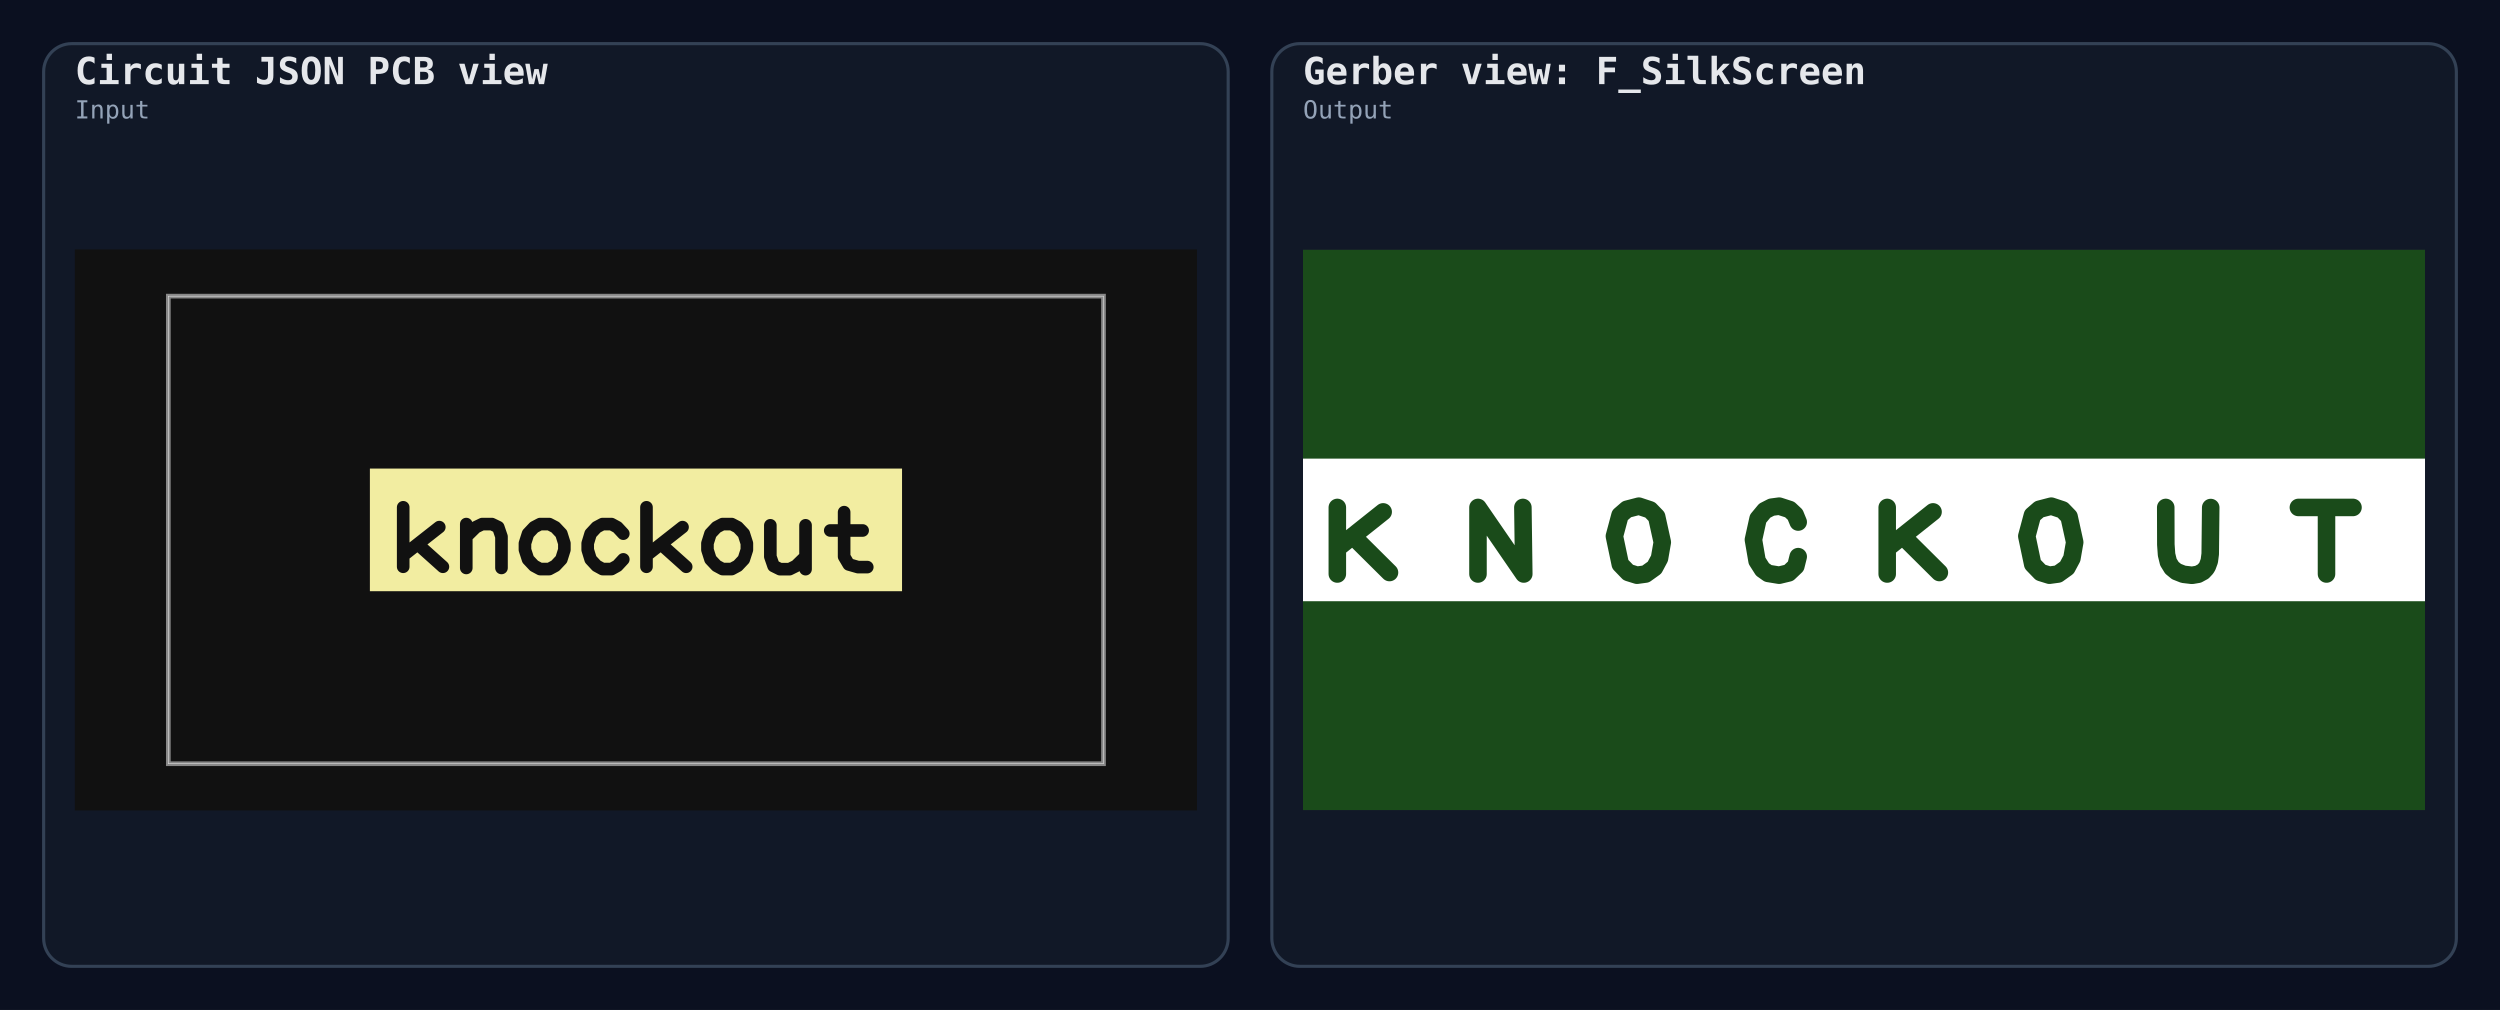
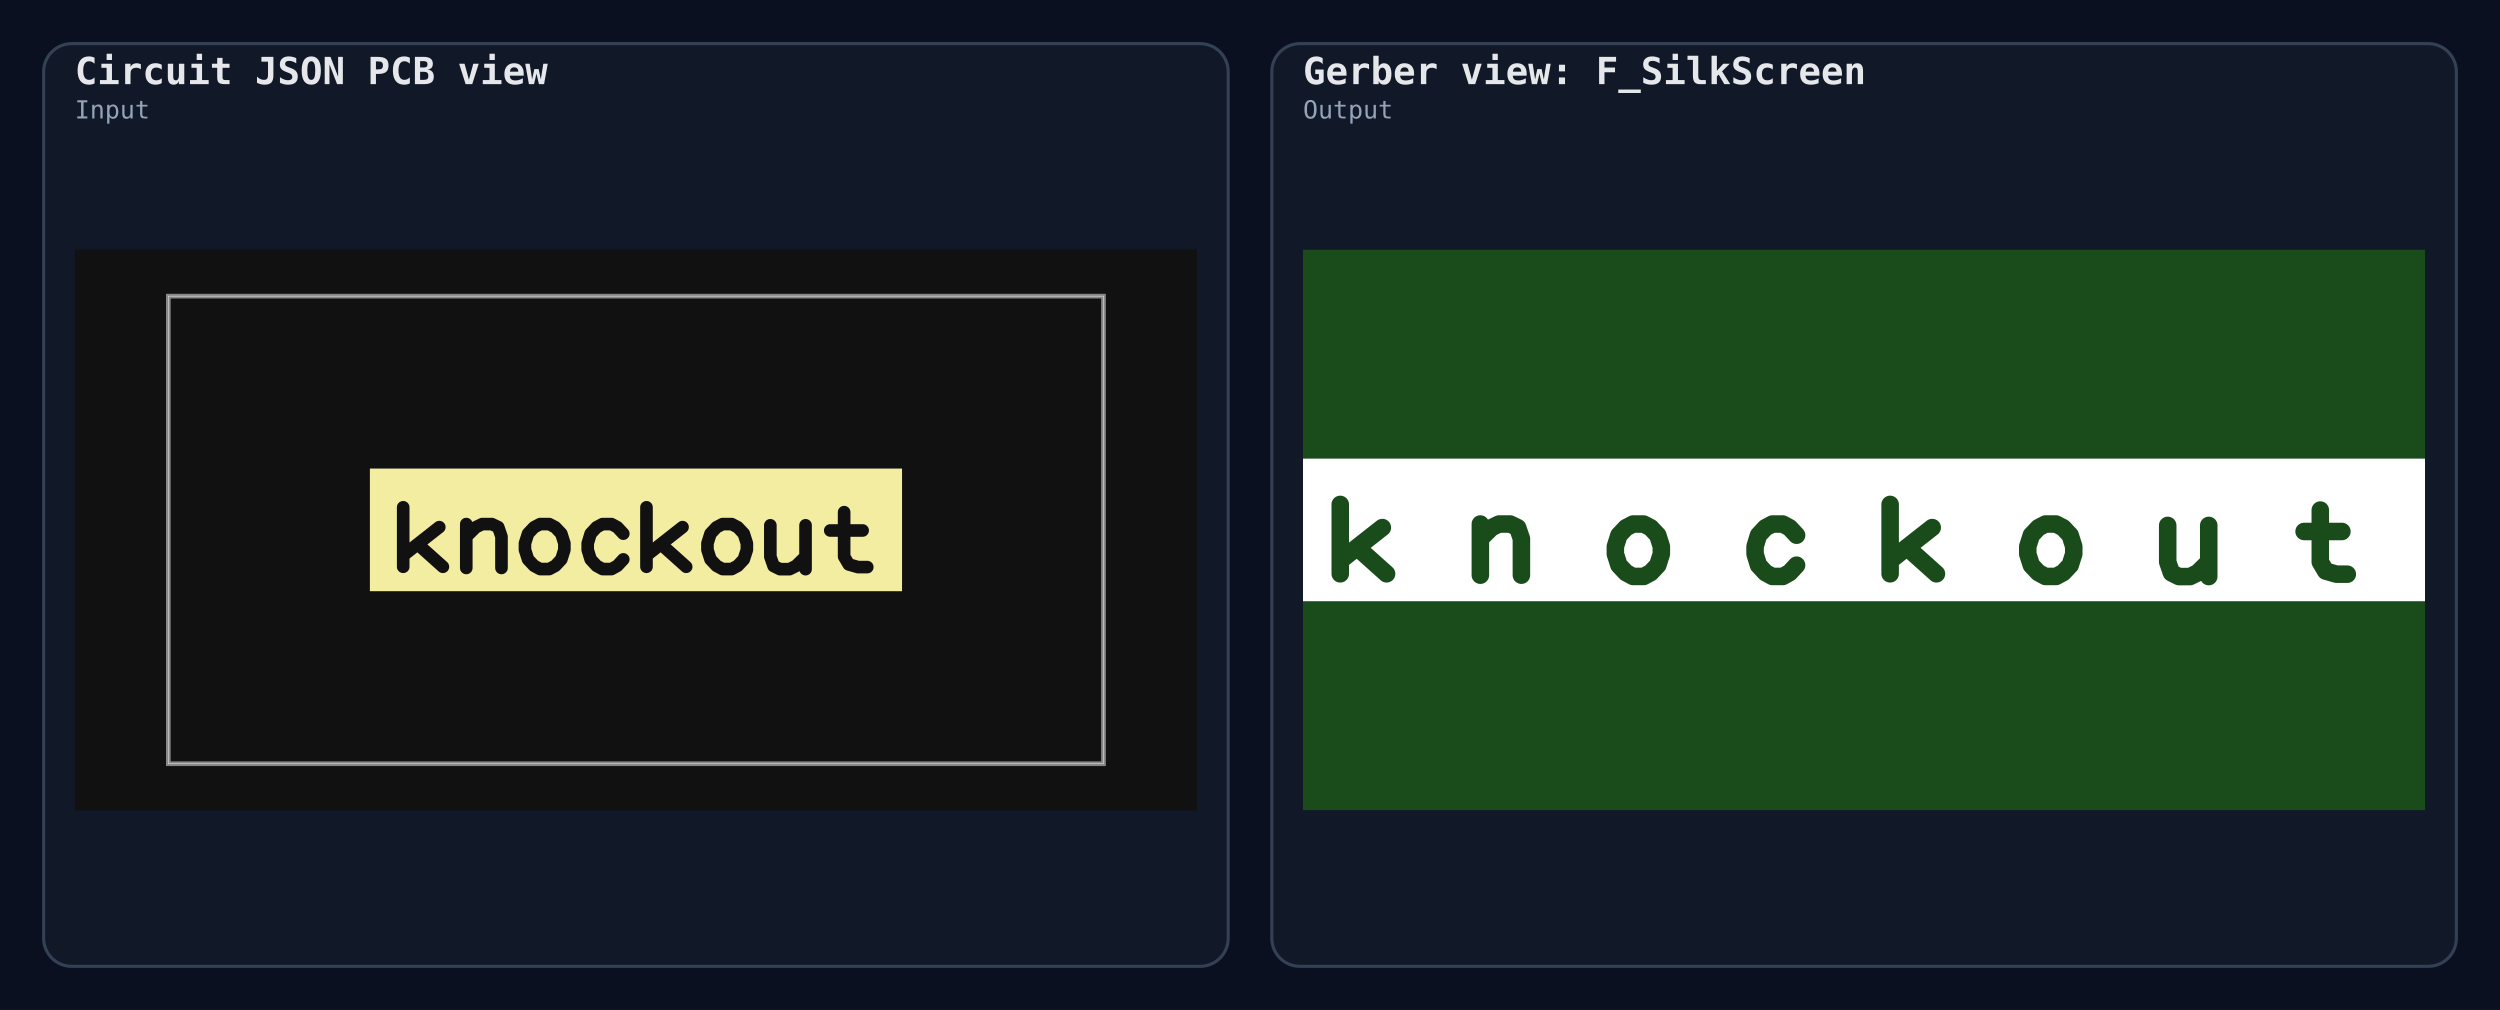
<svg xmlns="http://www.w3.org/2000/svg" xmlns:xlink="http://www.w3.org/1999/xlink" version="1.1" viewBox="0 0 1604 648" width="1604" height="648">
  <defs>
    <style>.snapshot-label { font: 600 24px ui-monospace, SFMono-Regular, Menlo, monospace; fill: #e5e7eb; }.snapshot-subtitle { font: 500 16px ui-monospace, SFMono-Regular, Menlo, monospace; fill: #94a3b8; }</style>
  </defs>
  <rect x="0" y="0" width="1604" height="648" fill="#0b1020" />
  <rect x="28" y="28" width="760" height="592" rx="18" fill="#111827" stroke="#334155" stroke-width="2" />
  <rect x="816" y="28" width="760" height="592" rx="18" fill="#111827" stroke="#334155" stroke-width="2" />
  <text x="48" y="54" class="snapshot-label">Circuit JSON PCB view</text>
  <text x="836" y="54" class="snapshot-label">Gerber view: F_SilkScreen</text>
  <text x="48" y="76" class="snapshot-subtitle">Input</text>
  <text x="836" y="76" class="snapshot-subtitle">Output</text>
  <svg x="48" y="80" width="720" height="520" preserveAspectRatio="xMidYMid meet" viewBox="0 0 800 400">
    <style />
    <rect class="boundary" x="0" y="0" fill="#111111" width="800" height="400" data-type="pcb_background" data-pcb-layer="global" />
    <rect class="pcb-boundary" fill="none" stroke="#fff" stroke-width="0.3" x="66.667" y="33.333" width="666.667" height="333.333" data-type="pcb_boundary" data-pcb-layer="global" />
    <path class="pcb-board" d="M 66.667 366.667 L 733.333 366.667 L 733.333 33.333 L 66.667 33.333 Z" fill="none" stroke="rgba(255, 255, 255, 0.5)" stroke-width="3.333" data-type="pcb_board" data-pcb-layer="board" />
-     <rect x="-5.694" y="-1.317" width="11.389" height="2.633" fill="#f2eda1" mask="url(#silkscreen-knockout-mask-silk_knockout_text-0)" transform="matrix(33.33333,0,0,33.33333,400,200)" class="pcb-silkscreen-text-knockout pcb-silkscreen-top" data-type="pcb_silkscreen_text" data-pcb-silkscreen-text-id="silk_knockout_text" data-pcb-layer="top" />
+     <rect x="-5.694" y="-1.317" width="11.389" height="2.633" fill="#f2eda1" mask="url(#silkscreen-knockout-mask-silk_knockout_text_top-0)" transform="matrix(33.33333,0,0,33.33333,400,200)" class="pcb-silkscreen-text-knockout pcb-silkscreen-top" data-type="pcb_silkscreen_text" data-pcb-silkscreen-text-id="silk_knockout_text_top" data-pcb-layer="top" />
    <defs>
-       <mask id="silkscreen-knockout-mask-silk_knockout_text-0">
+       <mask id="silkscreen-knockout-mask-silk_knockout_text_top-0">
        <rect x="-5.694" y="-1.317" width="11.389" height="2.633" fill="white" />
        <path d="M-4.977 -0.484L-4.977 0.788 M-4.205 -0.06L-4.977 0.546 M-4.668 0.304L-4.128 0.788 M-3.628 -0.125L-3.628 0.813 M-3.628 0.143L-3.423 -0.059 M-3.423 -0.059L-3.286 -0.125 M-3.286 -0.125L-3.081 -0.125 M-3.081 -0.125L-2.944 -0.059 M-2.944 -0.059L-2.875 0.143 M-2.875 0.143L-2.875 0.813 M-2.048 -0.125L-2.178 -0.057 M-2.178 -0.057L-2.307 0.08 M-2.307 0.08L-2.373 0.287 M-2.373 0.287L-2.373 0.425 M-2.373 0.425L-2.307 0.63 M-2.307 0.63L-2.178 0.767 M-2.178 0.767L-2.048 0.837 M-2.048 0.837L-1.854 0.837 M-1.854 0.837L-1.724 0.767 M-1.724 0.767L-1.595 0.63 M-1.595 0.63L-1.53 0.425 M-1.53 0.425L-1.53 0.287 M-1.53 0.287L-1.595 0.08 M-1.595 0.08L-1.724 -0.057 M-1.724 -0.057L-1.854 -0.125 M-1.854 -0.125L-2.048 -0.125 M-0.27 0.08L-0.397 -0.057 M-0.397 -0.057L-0.523 -0.125 M-0.523 -0.125L-0.713 -0.125 M-0.713 -0.125L-0.841 -0.057 M-0.841 -0.057L-0.968 0.08 M-0.968 0.08L-1.031 0.287 M-1.031 0.287L-1.031 0.425 M-1.031 0.425L-0.968 0.63 M-0.968 0.63L-0.841 0.767 M-0.841 0.767L-0.713 0.837 M-0.713 0.837L-0.523 0.837 M-0.523 0.837L-0.397 0.767 M-0.397 0.767L-0.27 0.63 M0.226 -0.484L0.226 0.788 M0.997 -0.06L0.226 0.546 M0.535 0.304L1.075 0.788 M1.854 -0.125L1.724 -0.057 M1.724 -0.057L1.595 0.08 M1.595 0.08L1.53 0.287 M1.53 0.287L1.53 0.425 M1.53 0.425L1.595 0.63 M1.595 0.63L1.724 0.767 M1.724 0.767L1.854 0.837 M1.854 0.837L2.048 0.837 M2.048 0.837L2.178 0.767 M2.178 0.767L2.307 0.63 M2.307 0.63L2.373 0.425 M2.373 0.425L2.373 0.287 M2.373 0.287L2.307 0.08 M2.307 0.08L2.178 -0.057 M2.178 -0.057L2.048 -0.125 M2.048 -0.125L1.854 -0.125 M2.875 -0.099L2.875 0.571 M2.875 0.571L2.944 0.771 M2.944 0.771L3.081 0.839 M3.081 0.839L3.286 0.839 M3.286 0.839L3.423 0.771 M3.423 0.771L3.628 0.571 M3.628 -0.099L3.628 0.839 M4.453 -0.38L4.453 0.571 M4.453 0.571L4.552 0.738 M4.552 0.738L4.75 0.795 M4.75 0.795L4.948 0.795 M4.156 0.012L4.849 0.012" fill="none" stroke="black" stroke-width="0.27" stroke-linecap="round" stroke-linejoin="round" />
      </mask>
    </defs>
  </svg>
-   <svg x="836" y="80" width="720" height="520" preserveAspectRatio="xMidYMid meet" viewBox="-10000 -5000 20000 10000" version="1.1" stroke-linecap="round" stroke-linejoin="round" stroke-width="0" fill-rule="evenodd" clip-rule="evenodd" id="_FN3oMoNOmda_top">
+   <svg x="836" y="80" width="720" height="520" preserveAspectRatio="xMidYMid meet" viewBox="-10000 -5000 20000 10000" version="1.1" stroke-linecap="round" stroke-linejoin="round" stroke-width="0" fill-rule="evenodd" clip-rule="evenodd" id="ZP9G2Ep1j6zo_top">
    <defs>
-       <style>._FN3oMoNOmda_fr4 {color: #666666;}
- ._FN3oMoNOmda_cu {color: #cccccc;}
- ._FN3oMoNOmda_cf {color: #cc9933;}
- ._FN3oMoNOmda_sm {color: #004200; opacity: 0.749;}
- ._FN3oMoNOmda_ss {color: #ffffff;}
- ._FN3oMoNOmda_sp {color: #999999;}
- ._FN3oMoNOmda_out {color: #000000;}</style>
-       <mask id="cZkLSKhXbo2O_clear-1" fill="#000" stroke="#000">
+       <style>.ZP9G2Ep1j6zo_fr4 {color: #666666;}
+ .ZP9G2Ep1j6zo_cu {color: #cccccc;}
+ .ZP9G2Ep1j6zo_cf {color: #cc9933;}
+ .ZP9G2Ep1j6zo_sm {color: #004200; opacity: 0.749;}
+ .ZP9G2Ep1j6zo_ss {color: #ffffff;}
+ .ZP9G2Ep1j6zo_sp {color: #999999;}
+ .ZP9G2Ep1j6zo_out {color: #000000;}</style>
+       <mask id="mAnqJLQy8EIC_clear-1" fill="#000" stroke="#000">
        <g>
          <rect x="-10050" y="-1275" width="20100" height="2550" fill="#fff" />
-           <path d="M -9388.048 400.757 -9388.048 -785.697 M -8571.049 321.661 -9388.048 -328.69 M -9078.153 -144.132 -8458.359 -759.33 M -6881.226 -785.697 -6881.226 400.757 -6065.183 -785.697 -6081.196 400.757 M -4047.237 -807.125 -4202.747 -758.742 -4344.9 -611.539 -4450.024 -111.904 -4349.891 262.054 -4227.037 368.564 -4014.323 423.827 -3814.055 357.49 -3696.8 236.245 -3596.385 -219.264 -3646.359 -506.842 -3735.417 -673.043 -3893.603 -786.252 -4047.237 -807.125 M -1174.155 140.268 -1227.756 270.907 -1326.083 363.403 -1512.297 423.827 -1649.902 405.375 -1771.164 343.441 -1889.575 200.494 -1972.253 -174.727 -1907.372 -551.924 -1810.583 -703.82 -1709.955 -774.902 -1513.918 -807.125 -1343.072 -765.938 -1216.572 -645.748 -1174.155 -476.114 M 411.952 400.757 411.952 -785.697 M 1228.952 321.661 411.952 -328.69 M 721.847 -144.132 1341.641 -759.33 M 3302.763 -807.125 3147.253 -758.742 3005.1 -611.539 2899.976 -111.904 3000.109 262.054 3122.963 368.564 3335.677 423.827 3535.945 357.49 3653.2 236.245 3753.615 -219.264 3703.641 -506.842 3614.583 -673.043 3456.397 -786.252 3302.763 -807.125 M 5376.039 400.757 5377.89 -260.531 5390.651 -440.422 5423.292 -573.673 5485.876 -675.026 5567.749 -742.04 5690.062 -790.44 5844.396 -808.743 5952.718 -790.419 6041.56 -742.15 6094.727 -685.599 6117.554 -648.426 6152.473 -553.648 6168.775 -428.096 6177.554 398.97 M 7740.161 400.757 8713.43 400.757 M 8241.247 400.757 8241.247 -785.697" fill="none" stroke-width="312.5" />
+           <path d="M -9335.925 454.59 -9335.925 -781.93 M -8585.808 41.849 -9335.925 -546.565 M -9035.674 -311.201 -8510.483 -781.93 M -6838.928 105.103 -6838.928 -806.393 M -6838.928 -155.327 -6639.612 40.938 -6506.122 105.103 -6306.802 105.103 -6174.226 40.938 -6107.481 -155.327 -6107.481 -806.393 M -4117.444 105.103 -4243.438 39.314 -4369.424 -94.19 -4432.934 -295.414 -4432.934 -428.923 -4369.424 -628.213 -4243.438 -761.723 -4117.444 -829.439 -3928.97 -829.439 -3802.974 -761.723 -3676.984 -628.213 -3613.475 -428.923 -3613.475 -295.414 -3676.984 -94.19 -3802.974 39.314 -3928.97 105.103 -4117.444 105.103 M -1203.209 -94.19 -1327.158 39.314 -1449.255 105.103 -1634.255 105.103 -1758.204 39.314 -1882.149 -94.19 -1943.2 -295.414 -1943.2 -428.923 -1882.149 -628.213 -1758.204 -761.723 -1634.255 -829.439 -1449.255 -829.439 -1327.158 -761.723 -1203.209 -628.213 M 464.076 454.59 464.076 -781.93 M 1214.192 41.849 464.076 -546.565 M 764.327 -311.201 1289.517 -781.93 M 3232.556 105.103 3106.562 39.314 2980.576 -94.19 2917.066 -295.414 2917.066 -428.923 2980.576 -628.213 3106.562 -761.723 3232.556 -829.439 3421.03 -829.439 3547.026 -761.723 3673.016 -628.213 3736.525 -428.923 3736.525 -295.414 3673.016 -94.19 3547.026 39.314 3421.03 105.103 3232.556 105.103 M 5411.072 80.321 5411.072 -570.735 5477.815 -765.119 5610.388 -831.17 5809.706 -831.17 5943.198 -765.119 6142.519 -570.735 M 6142.519 80.321 6142.519 -831.17 M 8130.556 353.759 8130.556 -571.461 8226.79 -733.815 8419.269 -788.984 8611.745 -788.984 M 7841.846 -27.648 8515.507 -27.648" fill="none" stroke-width="312.5" />
        </g>
      </mask>
-       <g id="_FN3oMoNOmda_top_silkscreen">
-         <g mask="url(#cZkLSKhXbo2O_clear-1)">
+       <g id="ZP9G2Ep1j6zo_top_silkscreen">
+         <g mask="url(#mAnqJLQy8EIC_clear-1)">
          <path d="M -10050 -1275 10050 -1275 10050 1275 -10050 1275 -10050 -1275" />
        </g>
      </g>
-       <clipPath id="_FN3oMoNOmda_top_outline">
+       <clipPath id="ZP9G2Ep1j6zo_top_outline">
        <path d="M -10000 -5000 10000 -5000 10000 5000 -10000 5000 -10000 -5000" fill="none" stroke-width="50" />
      </clipPath>
-       <mask id="_FN3oMoNOmda_top_mech-mask">
+       <mask id="ZP9G2Ep1j6zo_top_mech-mask">
        <g fill="#000" stroke="#000">
          <rect x="-10000" y="-5000" width="20000" height="10000" fill="#fff" />
        </g>
      </mask>
    </defs>
    <g transform="translate(0,0) scale(1,-1)">
-       <g mask="url(#_FN3oMoNOmda_top_mech-mask)" clip-path="url(#_FN3oMoNOmda_top_outline)">
-         <rect x="-10000" y="-5000" width="20000" height="10000" fill="currentColor" class="_FN3oMoNOmda_fr4" />
-         <rect x="-10000" y="-5000" width="20000" height="10000" fill="currentColor" class="_FN3oMoNOmda_sm" />
-         <use xlink:href="#_FN3oMoNOmda_top_silkscreen" fill="currentColor" stroke="currentColor" class="_FN3oMoNOmda_ss" />
+       <g mask="url(#ZP9G2Ep1j6zo_top_mech-mask)" clip-path="url(#ZP9G2Ep1j6zo_top_outline)">
+         <rect x="-10000" y="-5000" width="20000" height="10000" fill="currentColor" class="ZP9G2Ep1j6zo_fr4" />
+         <rect x="-10000" y="-5000" width="20000" height="10000" fill="currentColor" class="ZP9G2Ep1j6zo_sm" />
+         <use xlink:href="#ZP9G2Ep1j6zo_top_silkscreen" fill="currentColor" stroke="currentColor" class="ZP9G2Ep1j6zo_ss" />
      </g>
    </g>
  </svg>
</svg>
